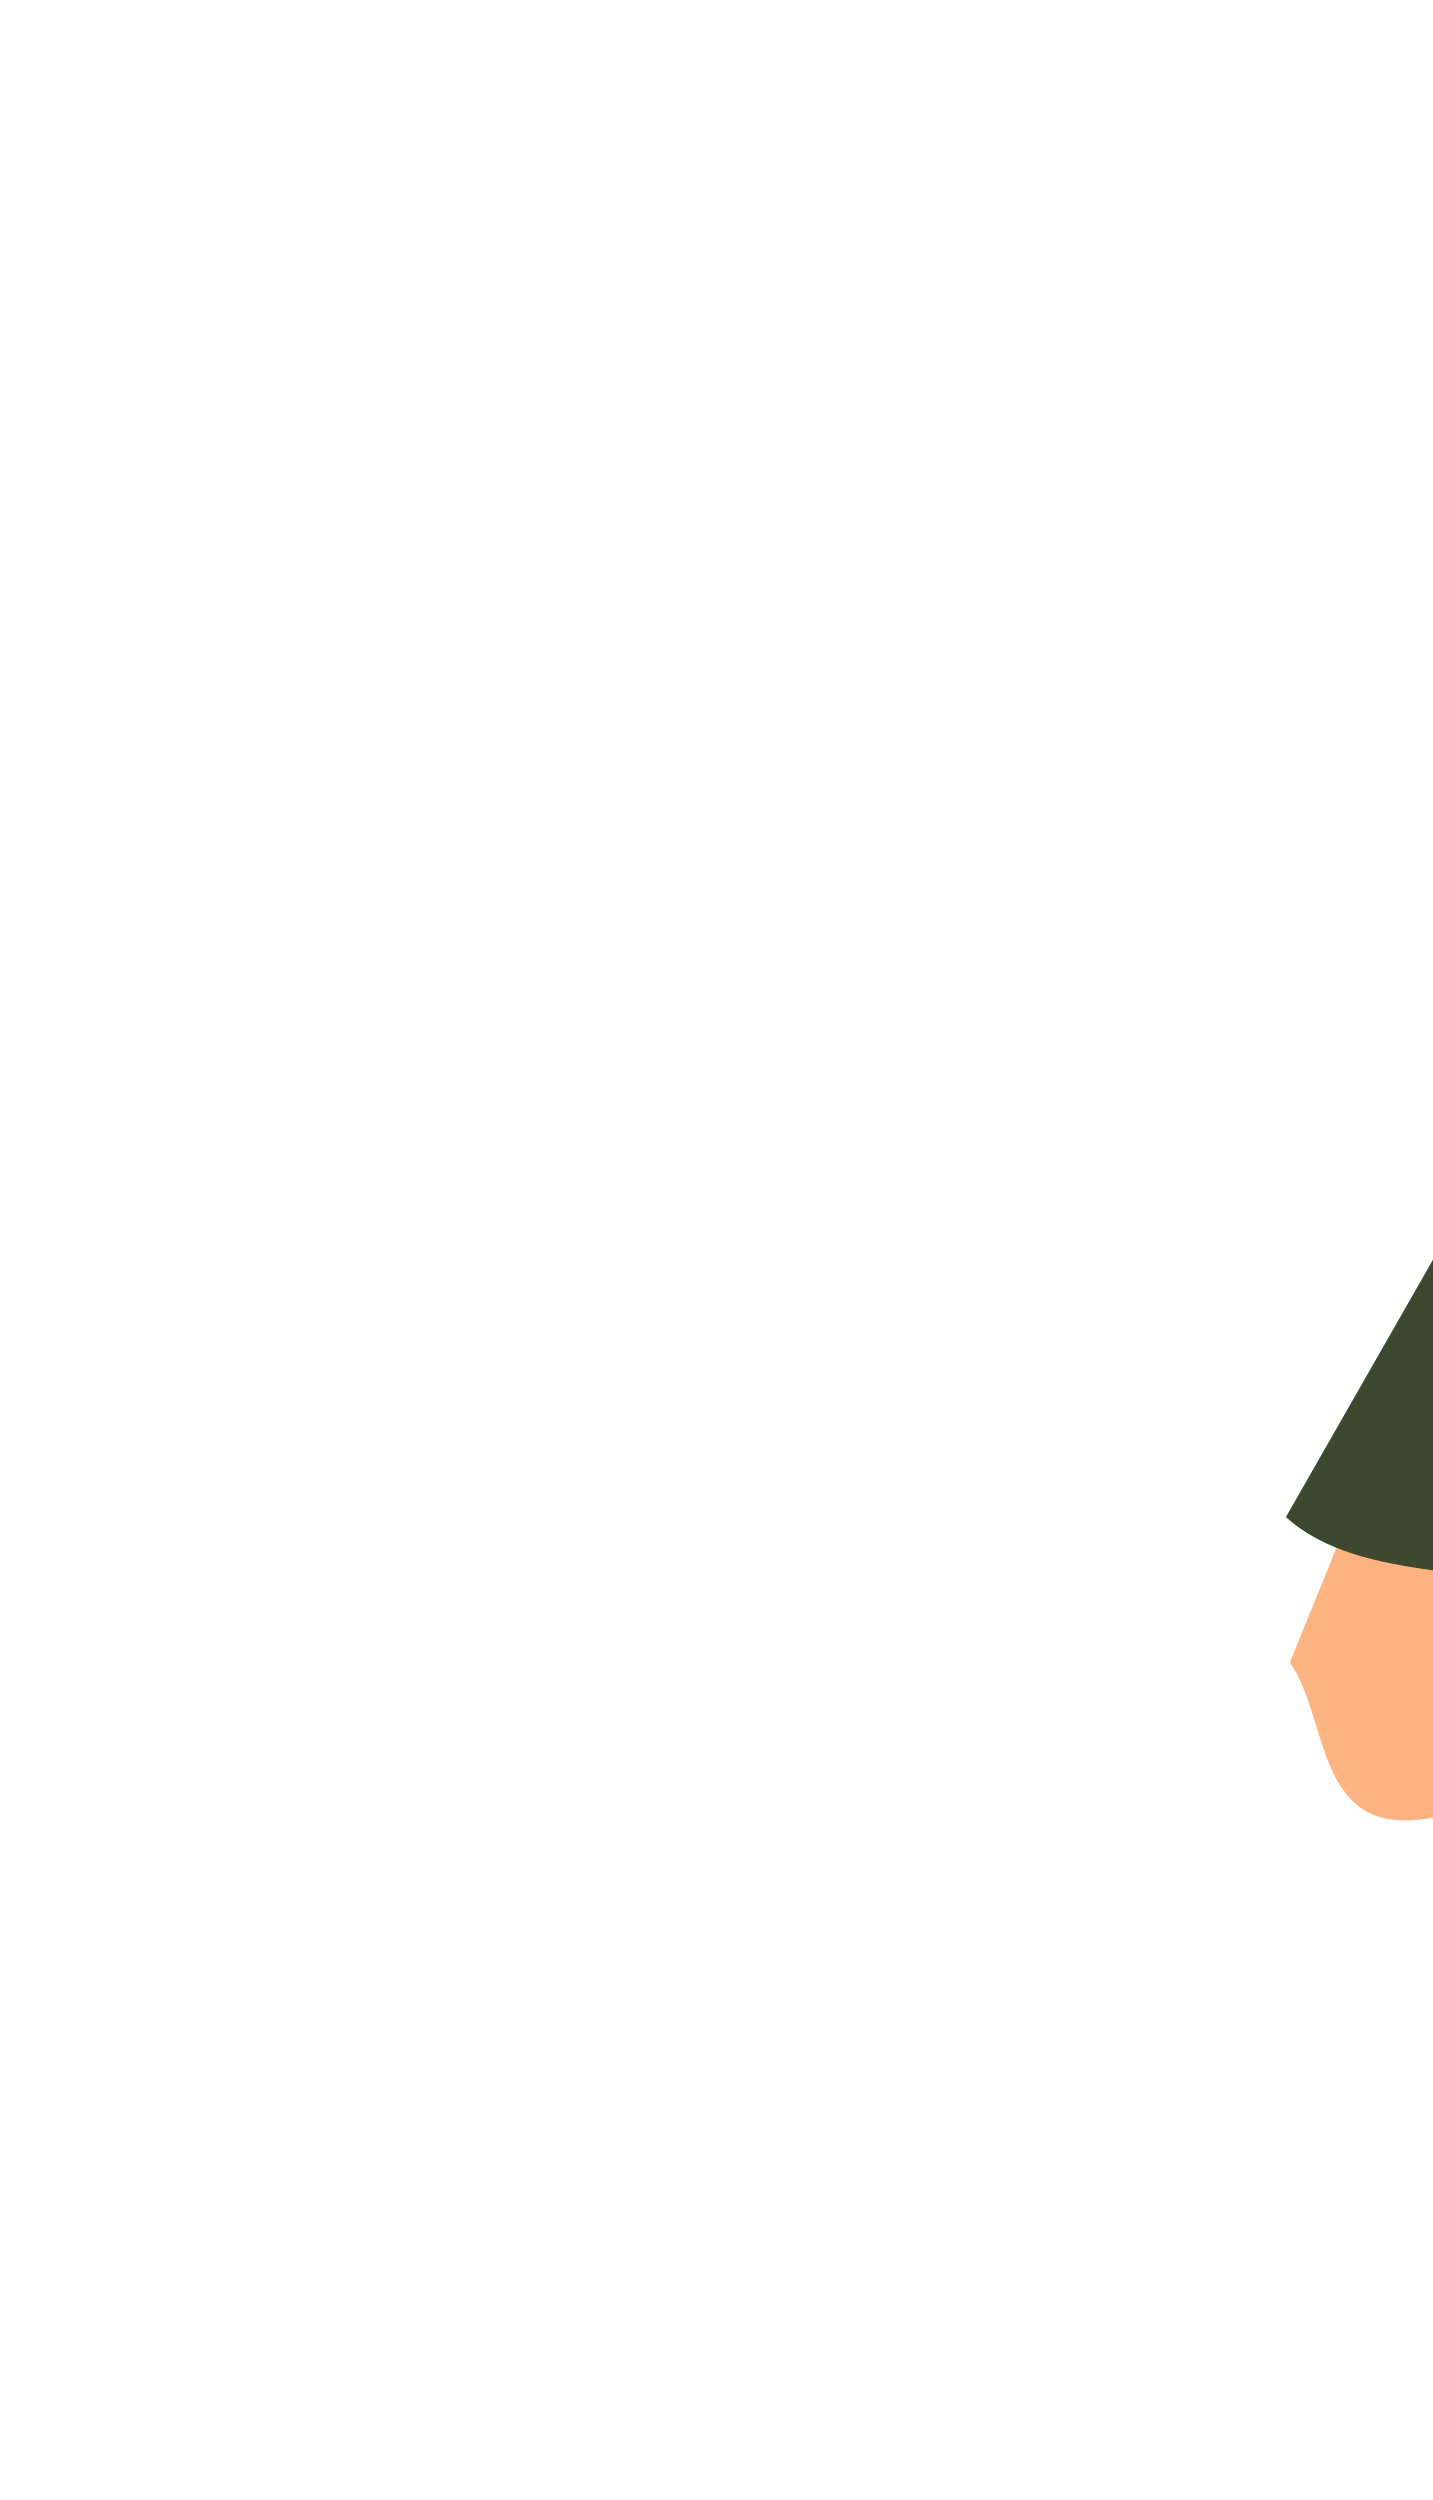
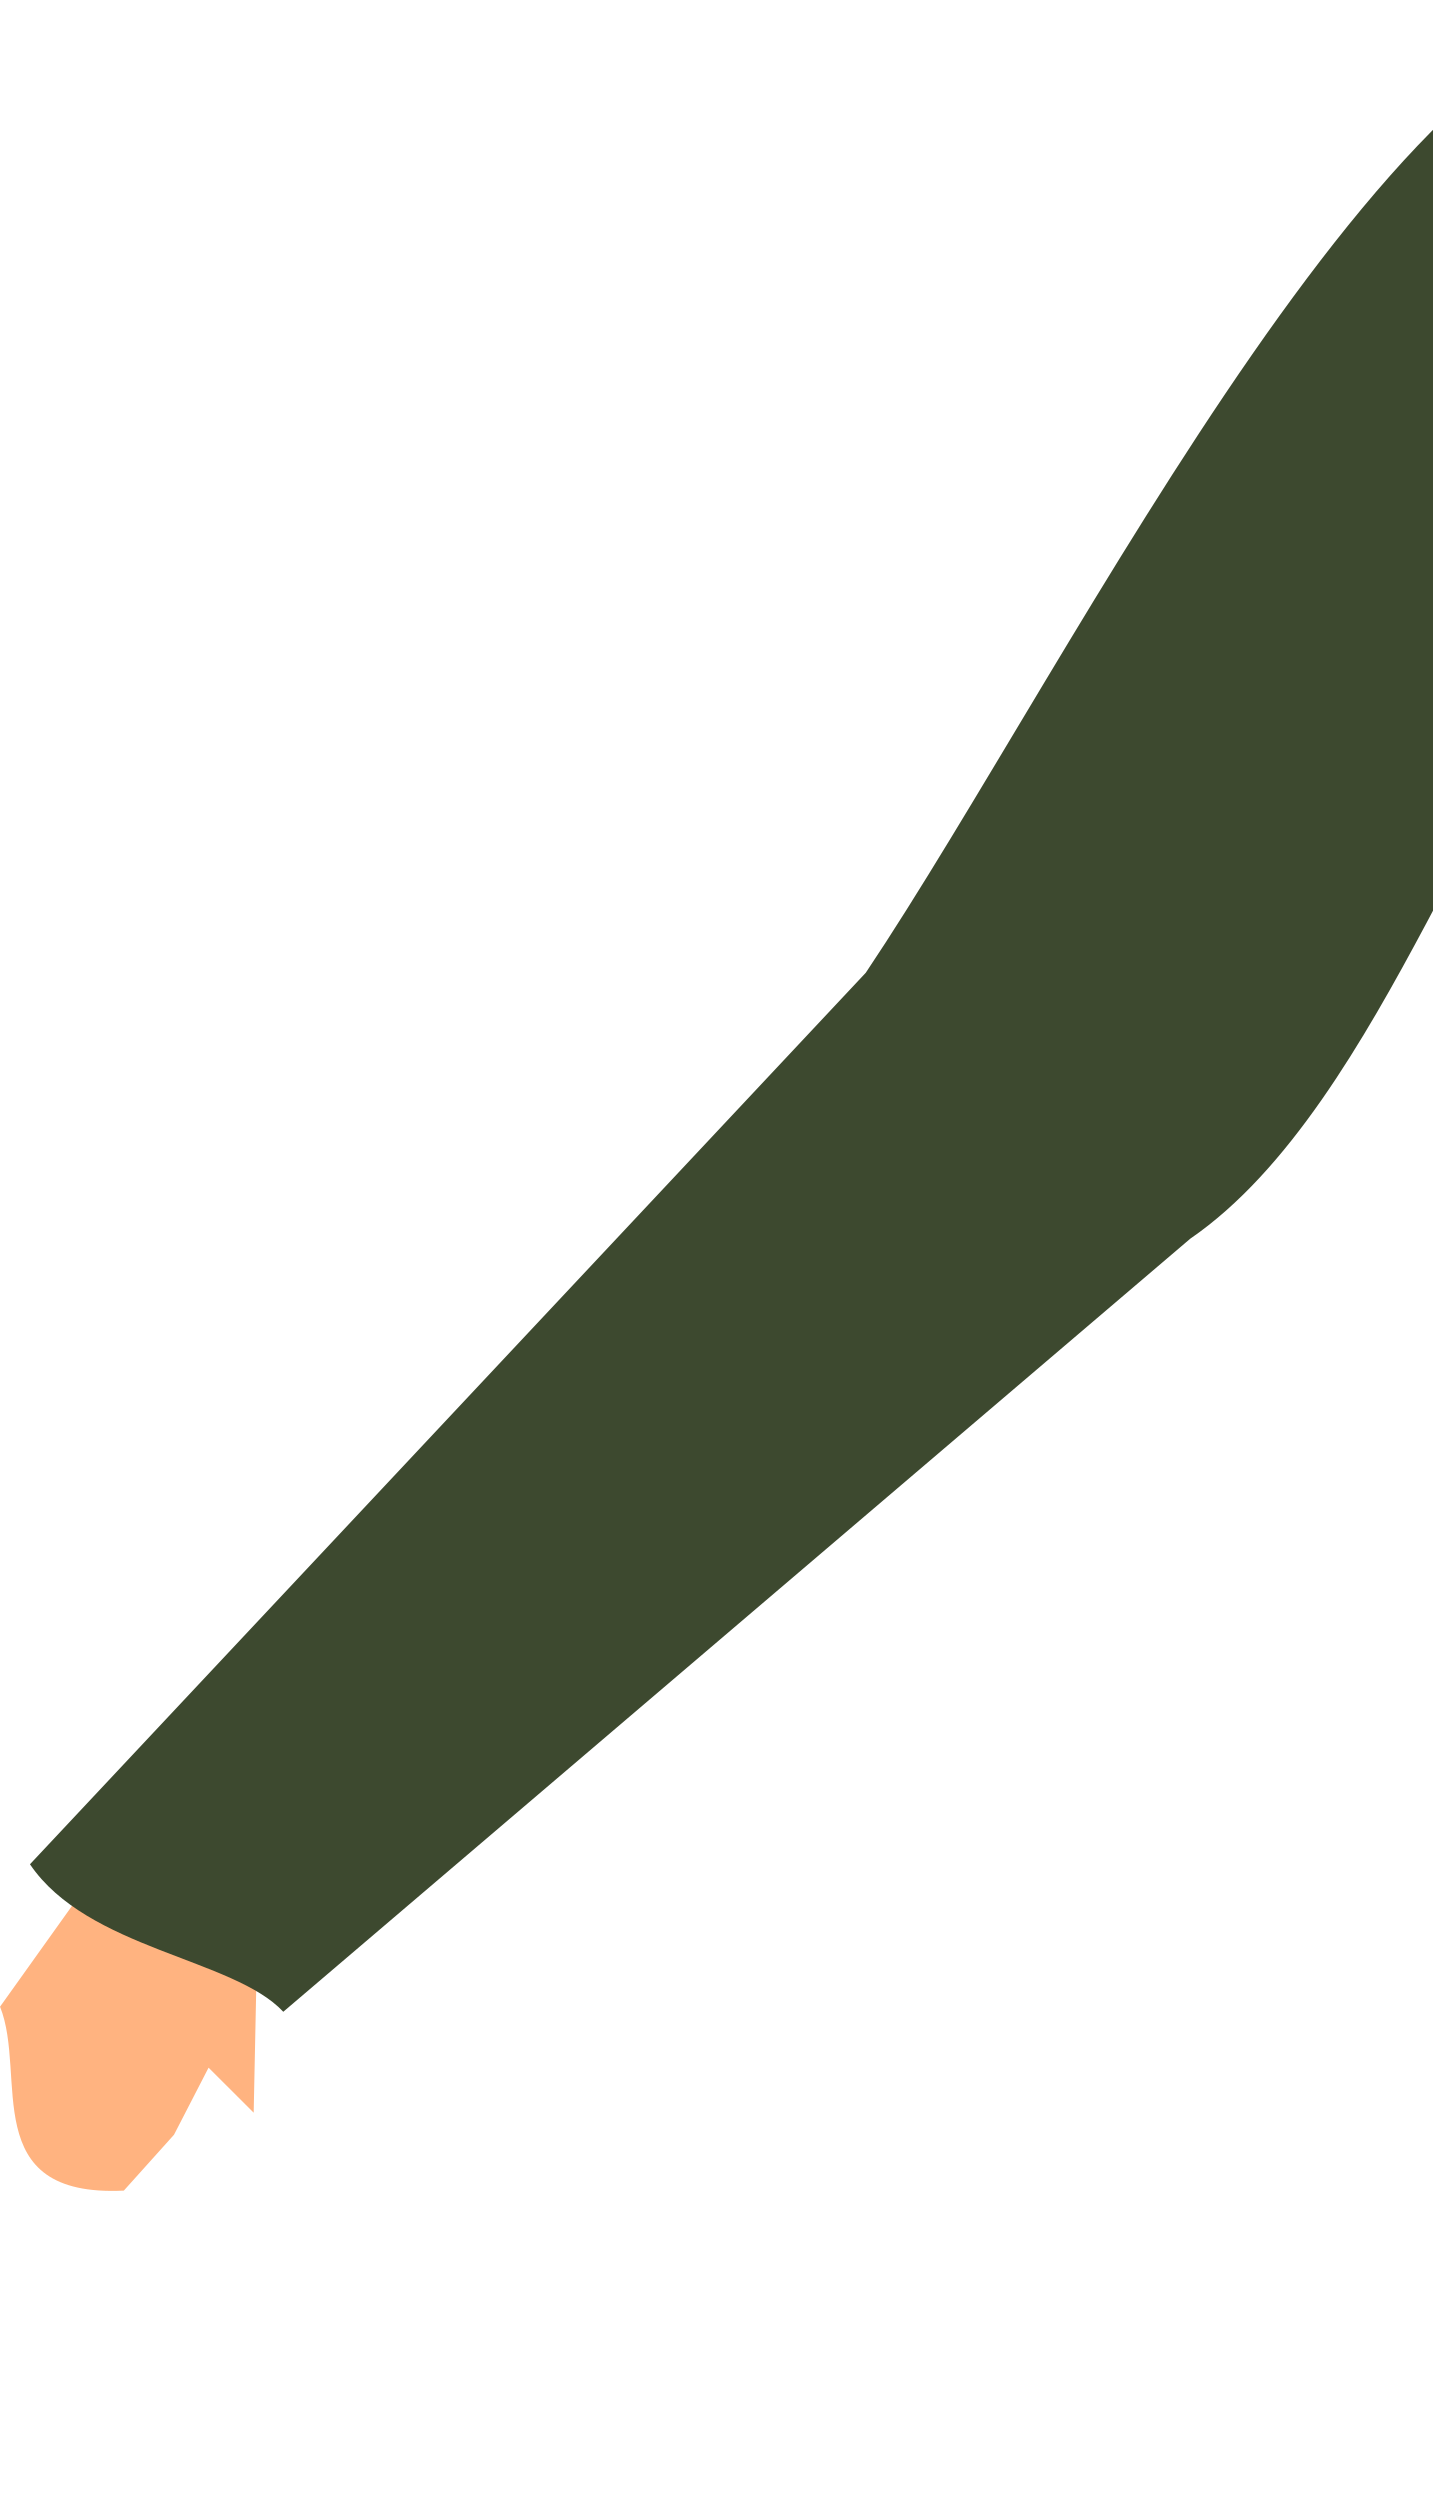
<svg xmlns="http://www.w3.org/2000/svg" width="61.648mm" height="107.603mm" viewBox="0 0 61.648 107.603" version="1.1" id="svg8">
  <defs id="defs2">
    <clipPath clipPathUnits="userSpaceOnUse" id="clipPath4045">
      <path style="fill:none;stroke:#000000;stroke-width:0.265px;stroke-linecap:butt;stroke-linejoin:miter;stroke-opacity:1" d="M 87.197,57.598 C 88.696,71.31 86.336,84.021 68.798,92.797 L 14.4,175.728 -18.399,142.395 27.466,50.665 Z" id="path4047" />
    </clipPath>
  </defs>
  <g id="layer7" style="display:inline">
-     <g id="g20" transform="translate(-20.48094,-67.12833)">
+     <g id="g20" transform="rotate(13.40681,260.5471,-210.7685)">
      <path style="display:inline;fill:#ffb380;stroke:none;stroke-width:0.269px;stroke-linecap:butt;stroke-linejoin:miter;stroke-opacity:1" d="m 113.956,93.859 -26.273,36.356 -1.519,3.401 1.511,6.975 -2.338,-1.435 -0.778,3.153 -1.543,2.84 c -6.075,1.758 -5.177,-3.865 -7.018,-6.465 l 4.455,-10.963 21.094,-39.083 c 9.228,-27.19 9.192,-31.424 19.161,-45.745 10.042,9.386 14.301,3.814 4.976,31.128 z" id="path895-3-2-1-1" />
      <path id="path1422-5-0-1-9" d="m 129.476,66.916 c -3.988,3.019 -4.415,20.105 -11.31,27.735 L 87.907,136.07 c -2.614,-1.741 -8.82,-0.662 -12.078,-3.648 L 101.926,86.755 c 5.689,-15.308 12.758,-47.772 24.775,-48.875 22.333,9.408 3.074,27.443 2.775,29.035 z" style="display:inline;fill:#3d492f;fill-opacity:1;stroke:none;stroke-width:0.283px;stroke-linecap:butt;stroke-linejoin:miter;stroke-opacity:1" />
    </g>
  </g>
</svg>
